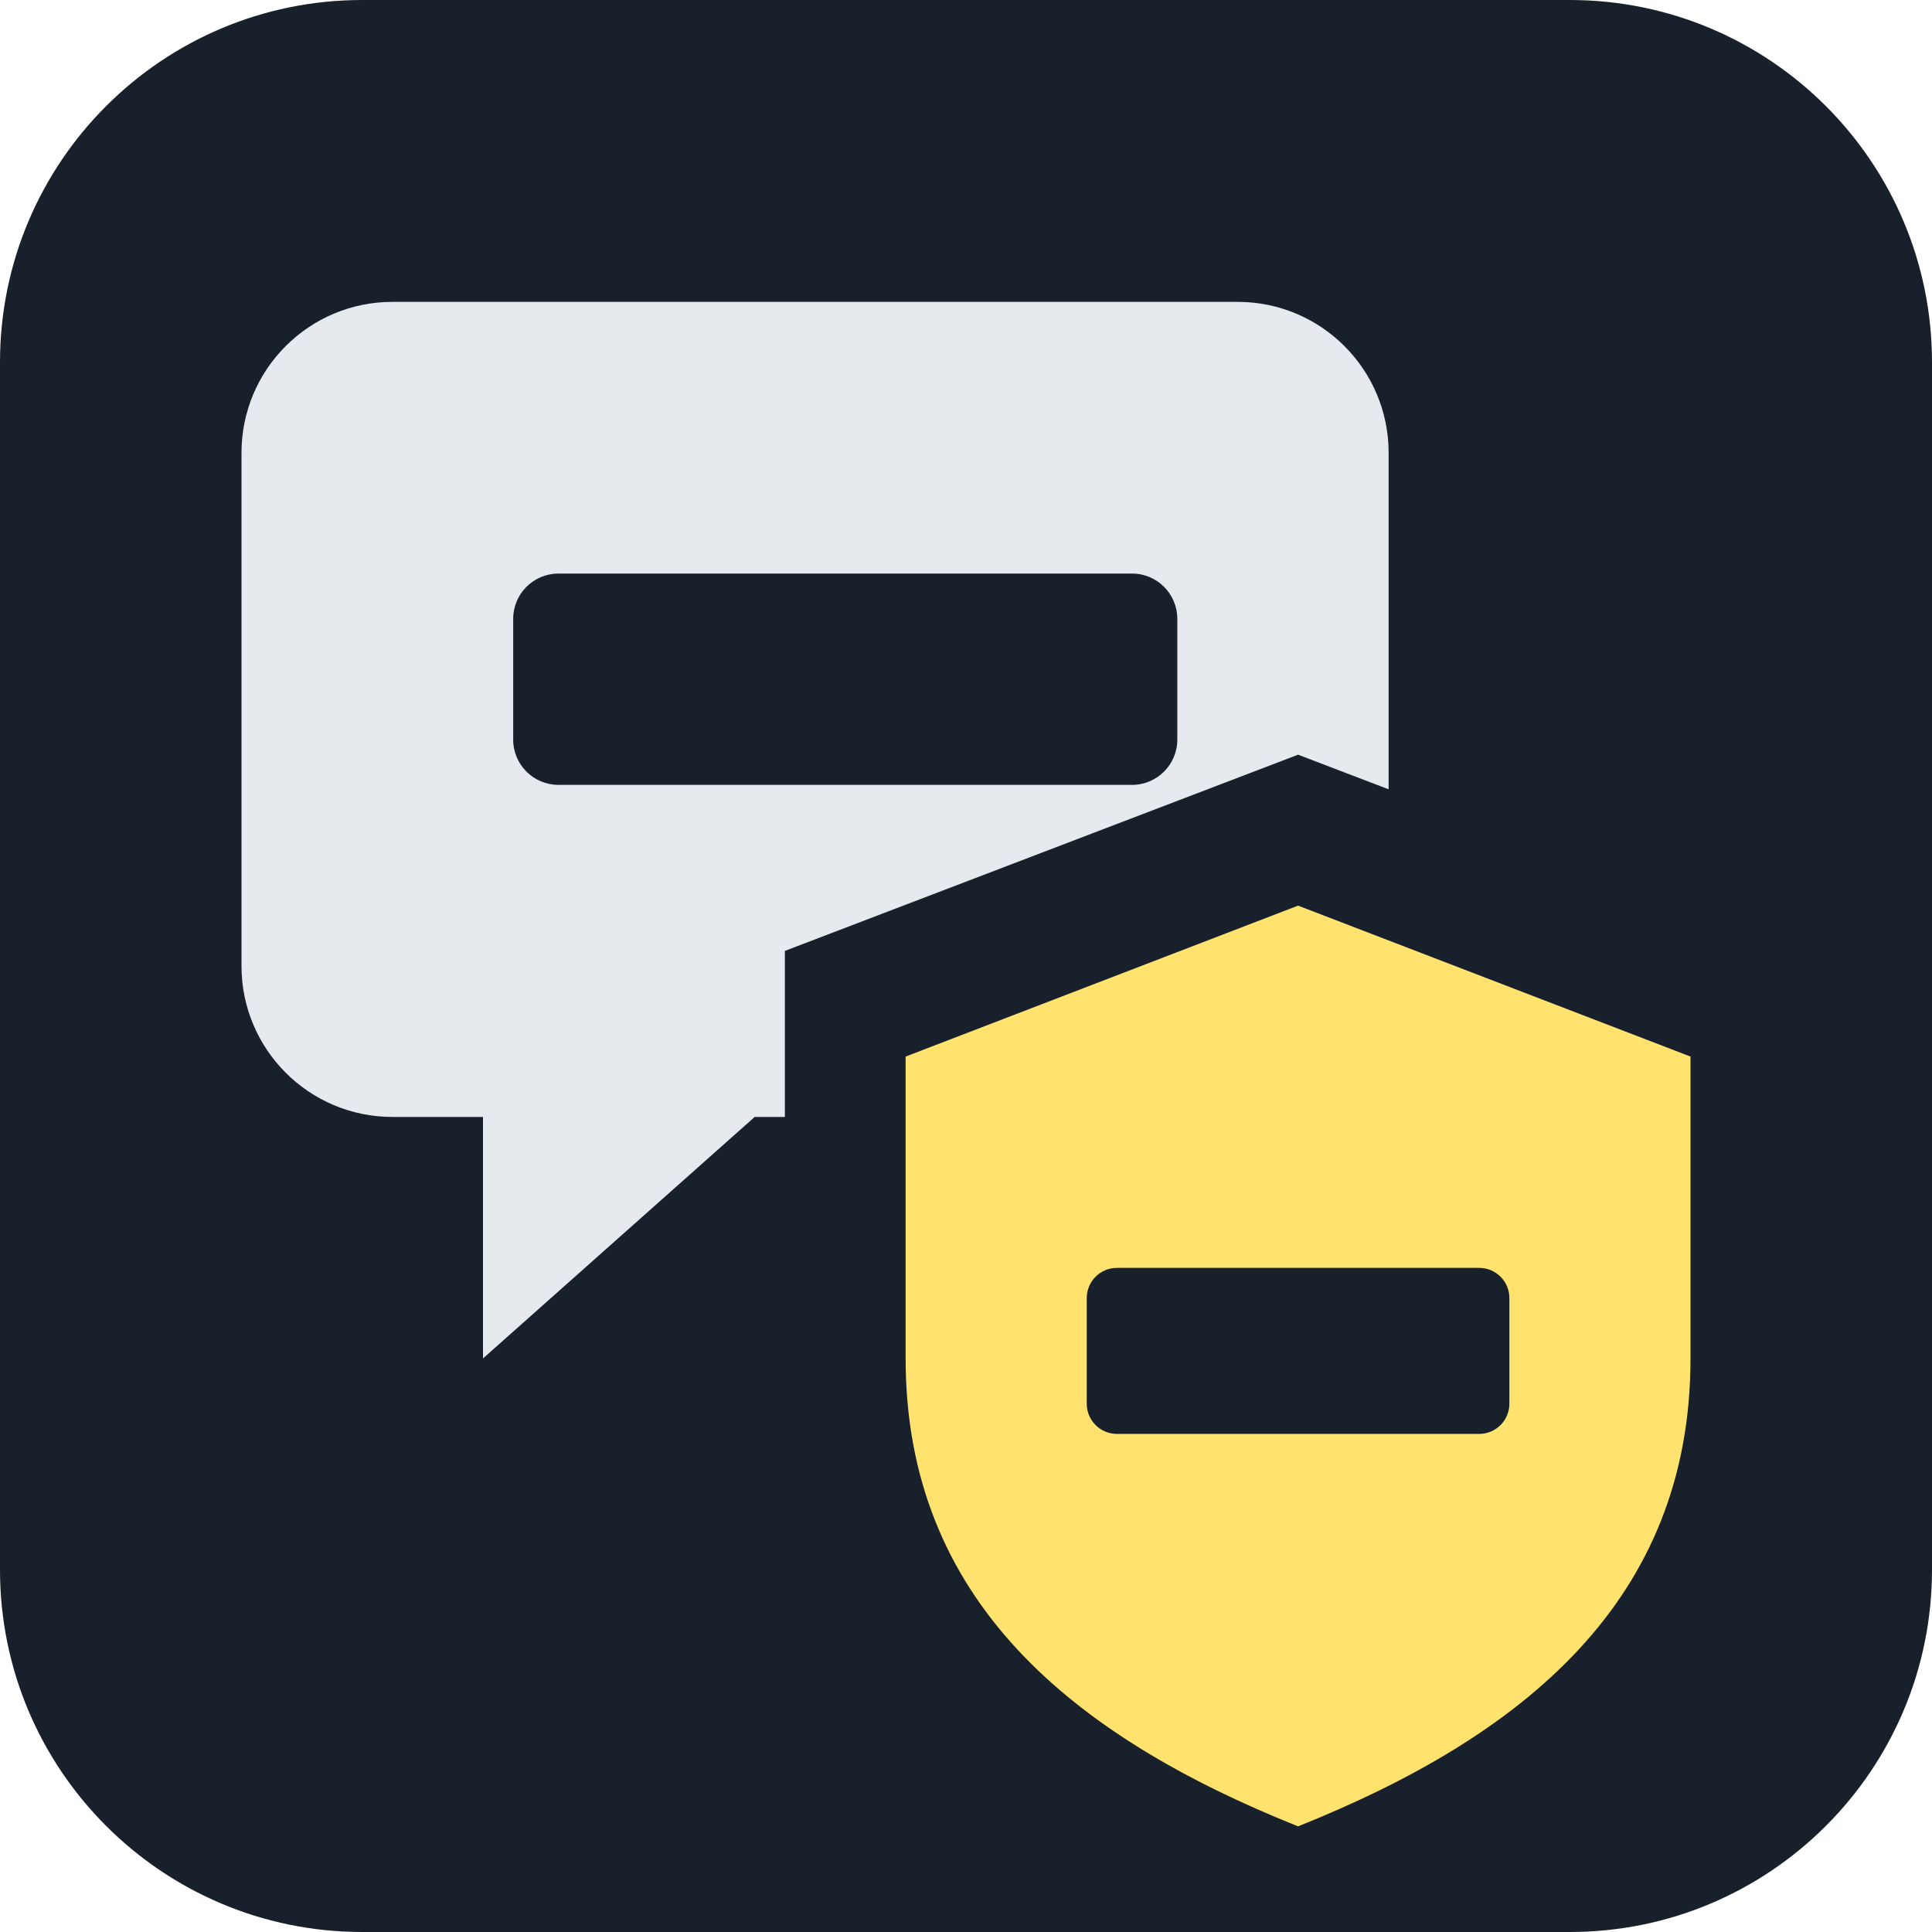
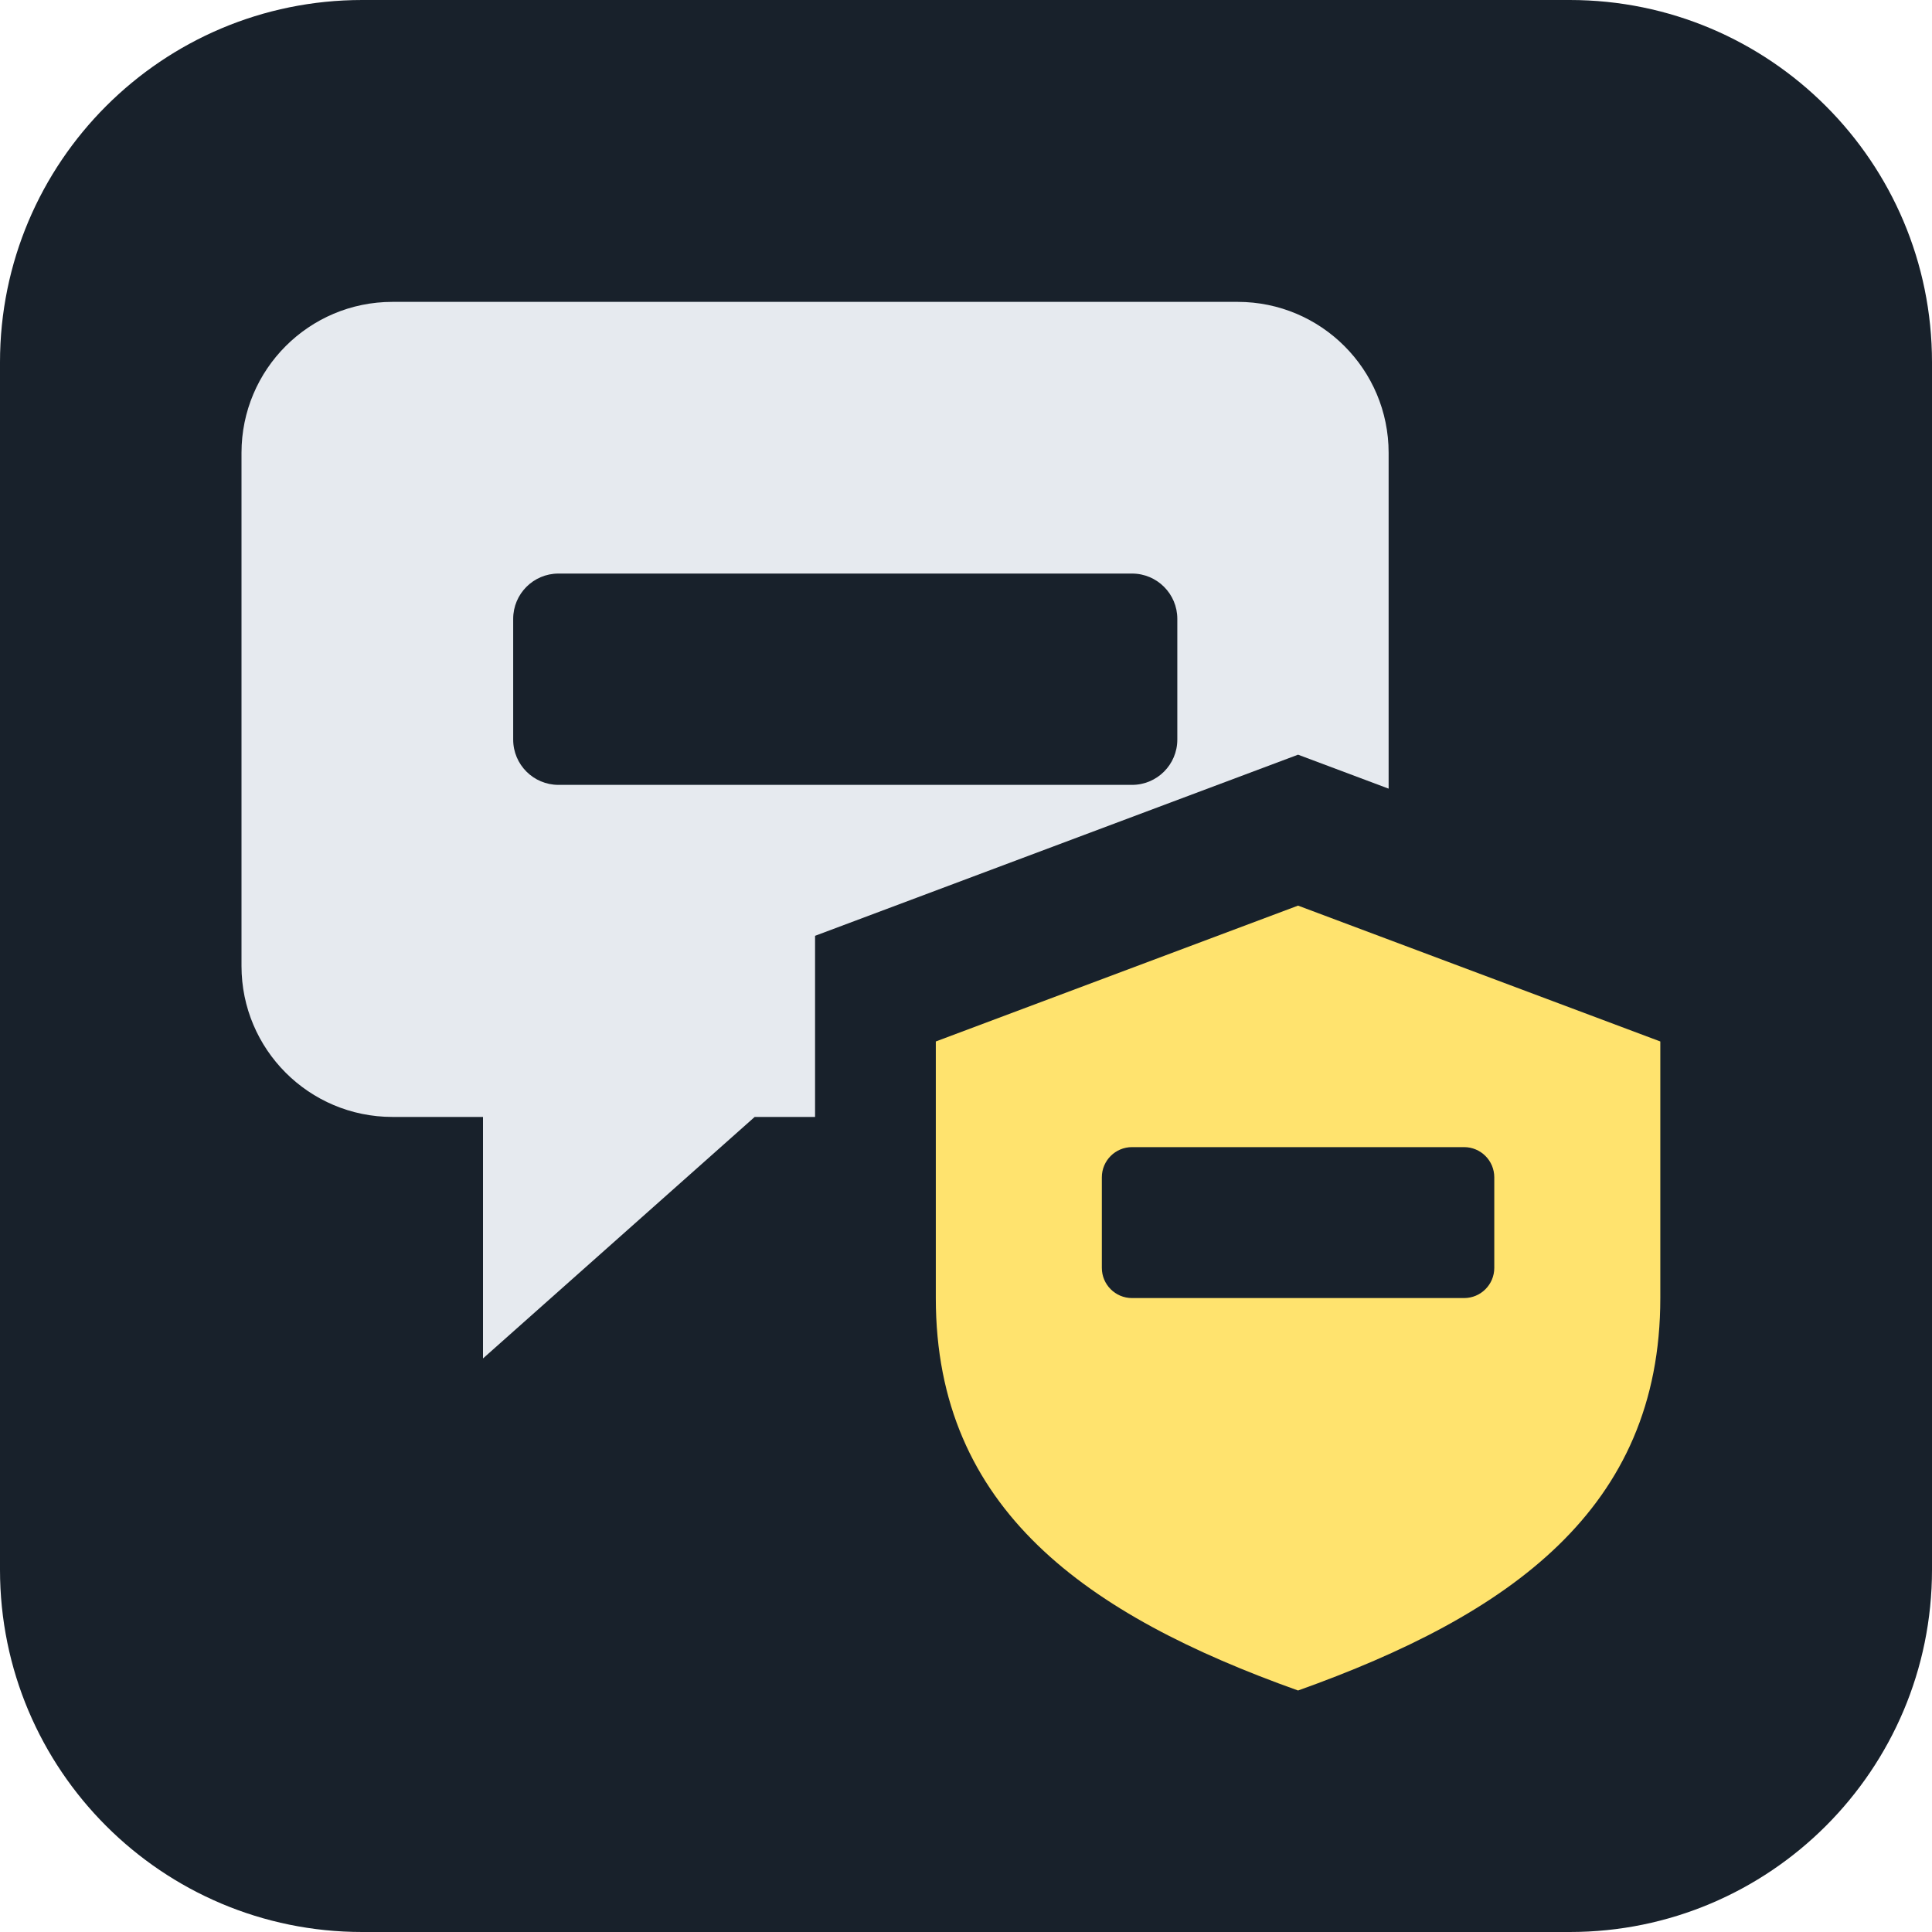
<svg xmlns="http://www.w3.org/2000/svg" viewBox="0 0 128 128">
  <rect width="128" height="128" rx="24" fill="#18212B" />
  <path fill="#E6EAEF" d="M26 20h56a10 10 0 0 1 10 10v34a10 10 0 0 1-10 10H50L32 90V74h-6a10 10 0 0 1-10-10V30a10 10 0 0 1 10-10Z" />
  <rect x="34" y="38" width="44" height="14" rx="3" fill="#18212B" />
-   <path fill="#18212B" d="M86 50l34 13v26c0 22-15 33-34 41-19-8-34-19-34-41V63z" />
-   <path fill="#FFE36E" d="M86 60l26 10v20c0 16-11 25-26 31-15-6-26-15-26-31V70z" />
-   <rect x="72" y="84" width="28" height="11" rx="2" fill="#18212B" />
+   <path fill="#18212B" d="M86 50l32 12v22c0 19-13 29-32 36-19-7-32-17-32-36V62z" />
+   <path fill="#FFE36E" d="M86 60l24 9v17c0 14-10 21-24 26-14-5-24-12-24-26V69z" />
+   <rect x="73" y="76" width="26" height="10" rx="2" fill="#18212B" />
</svg>
